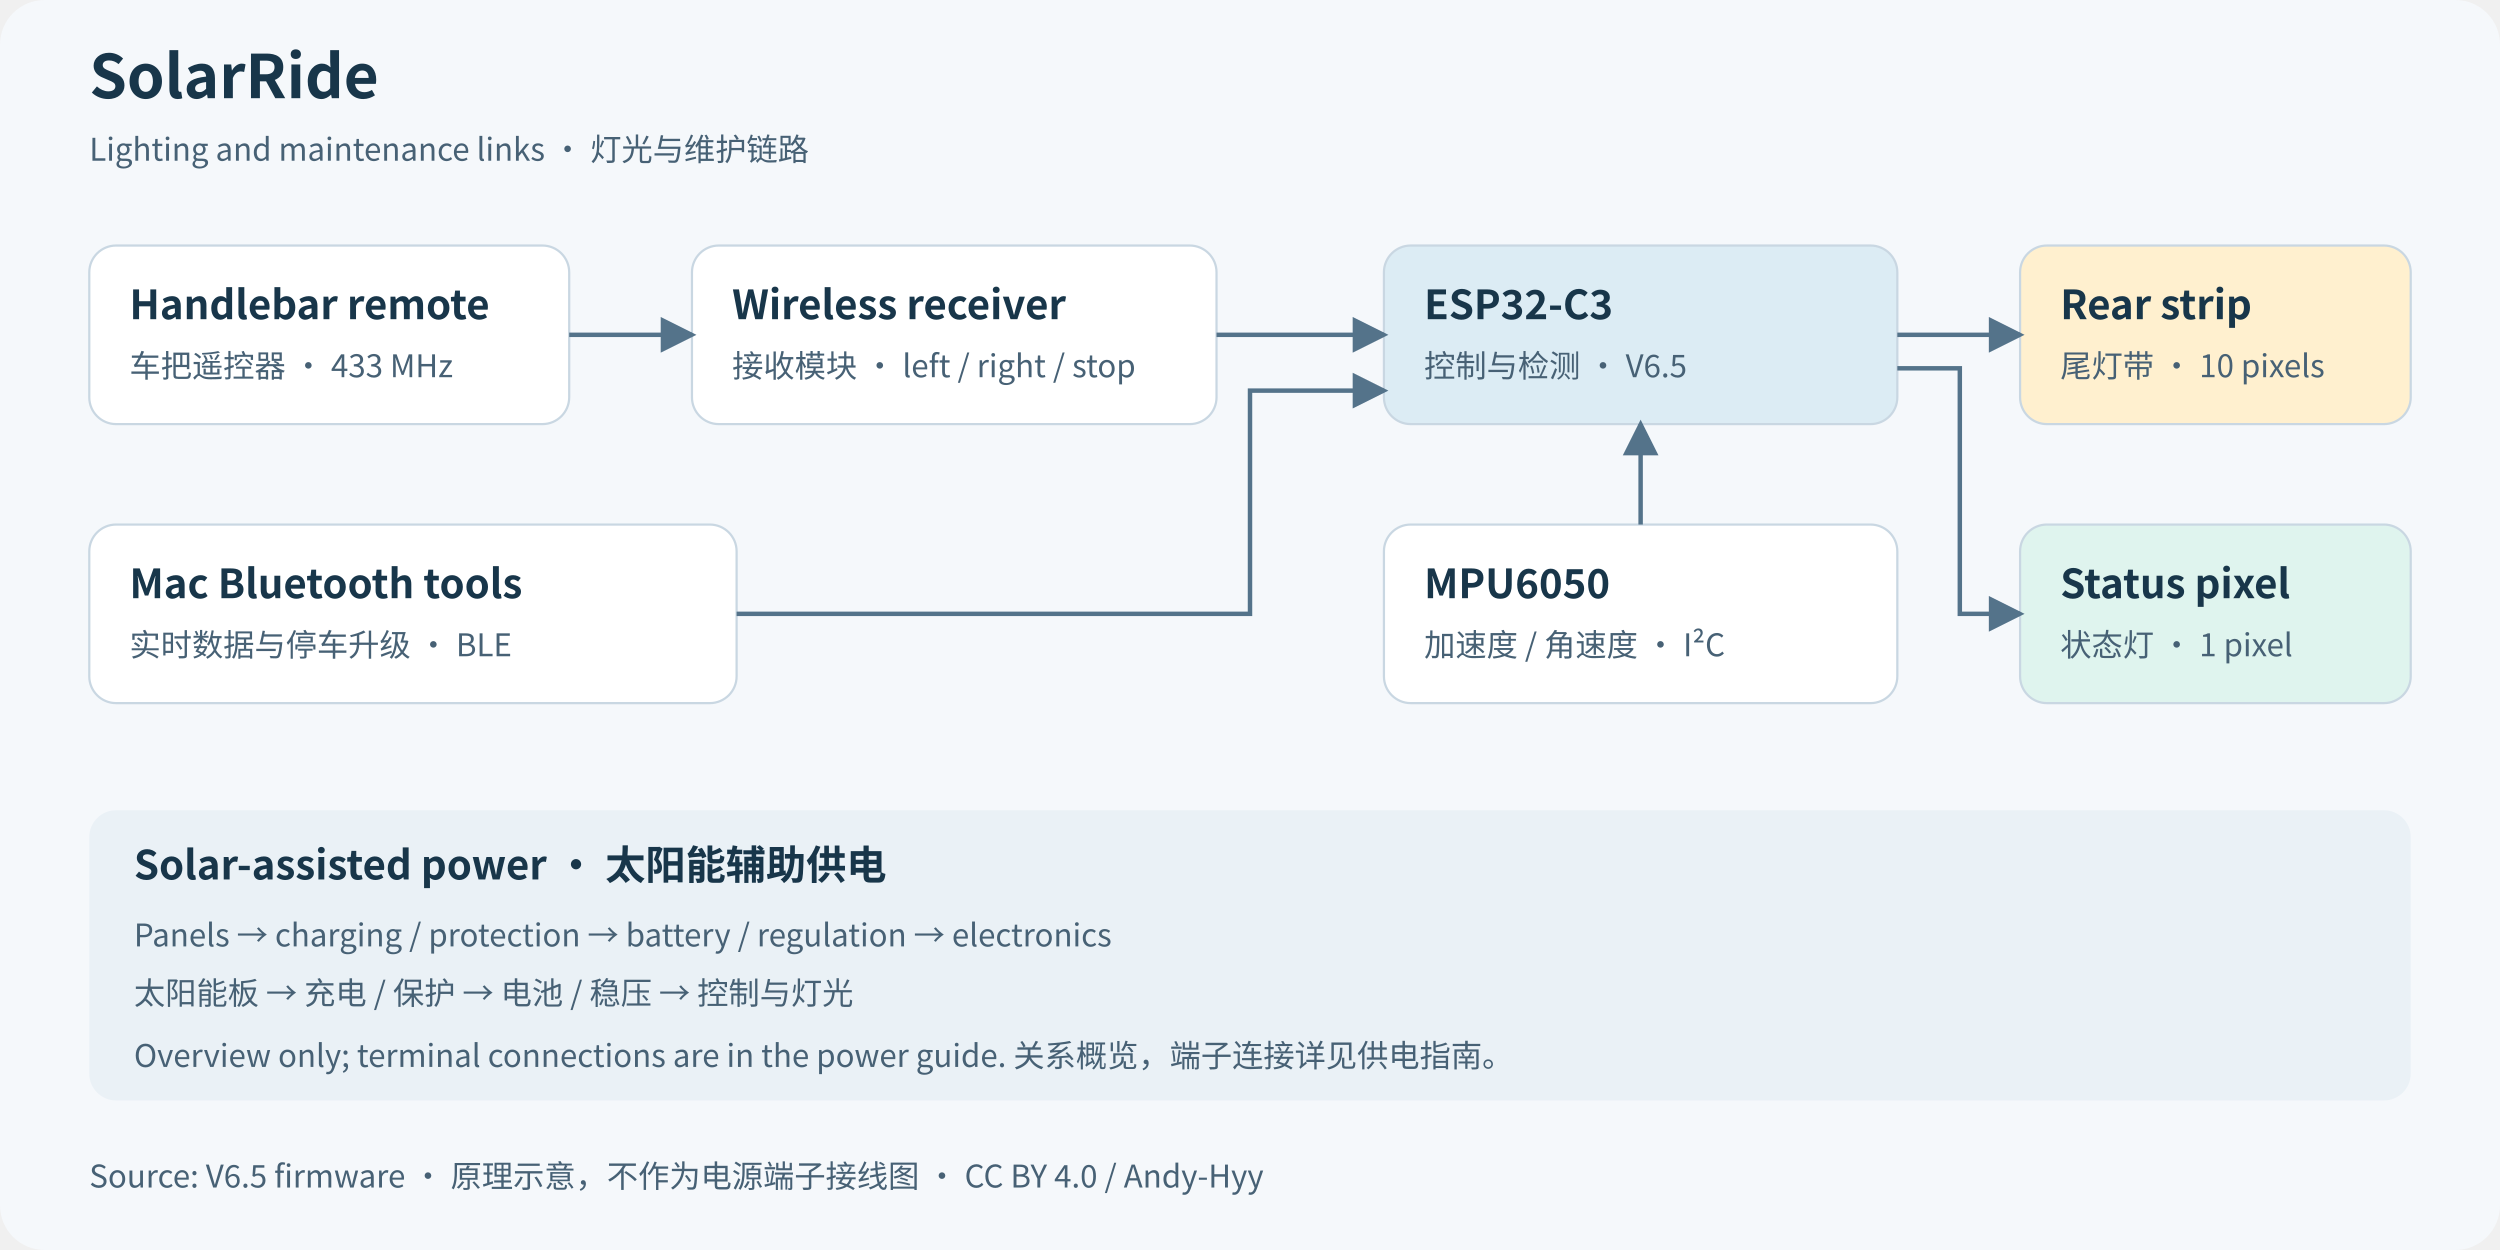
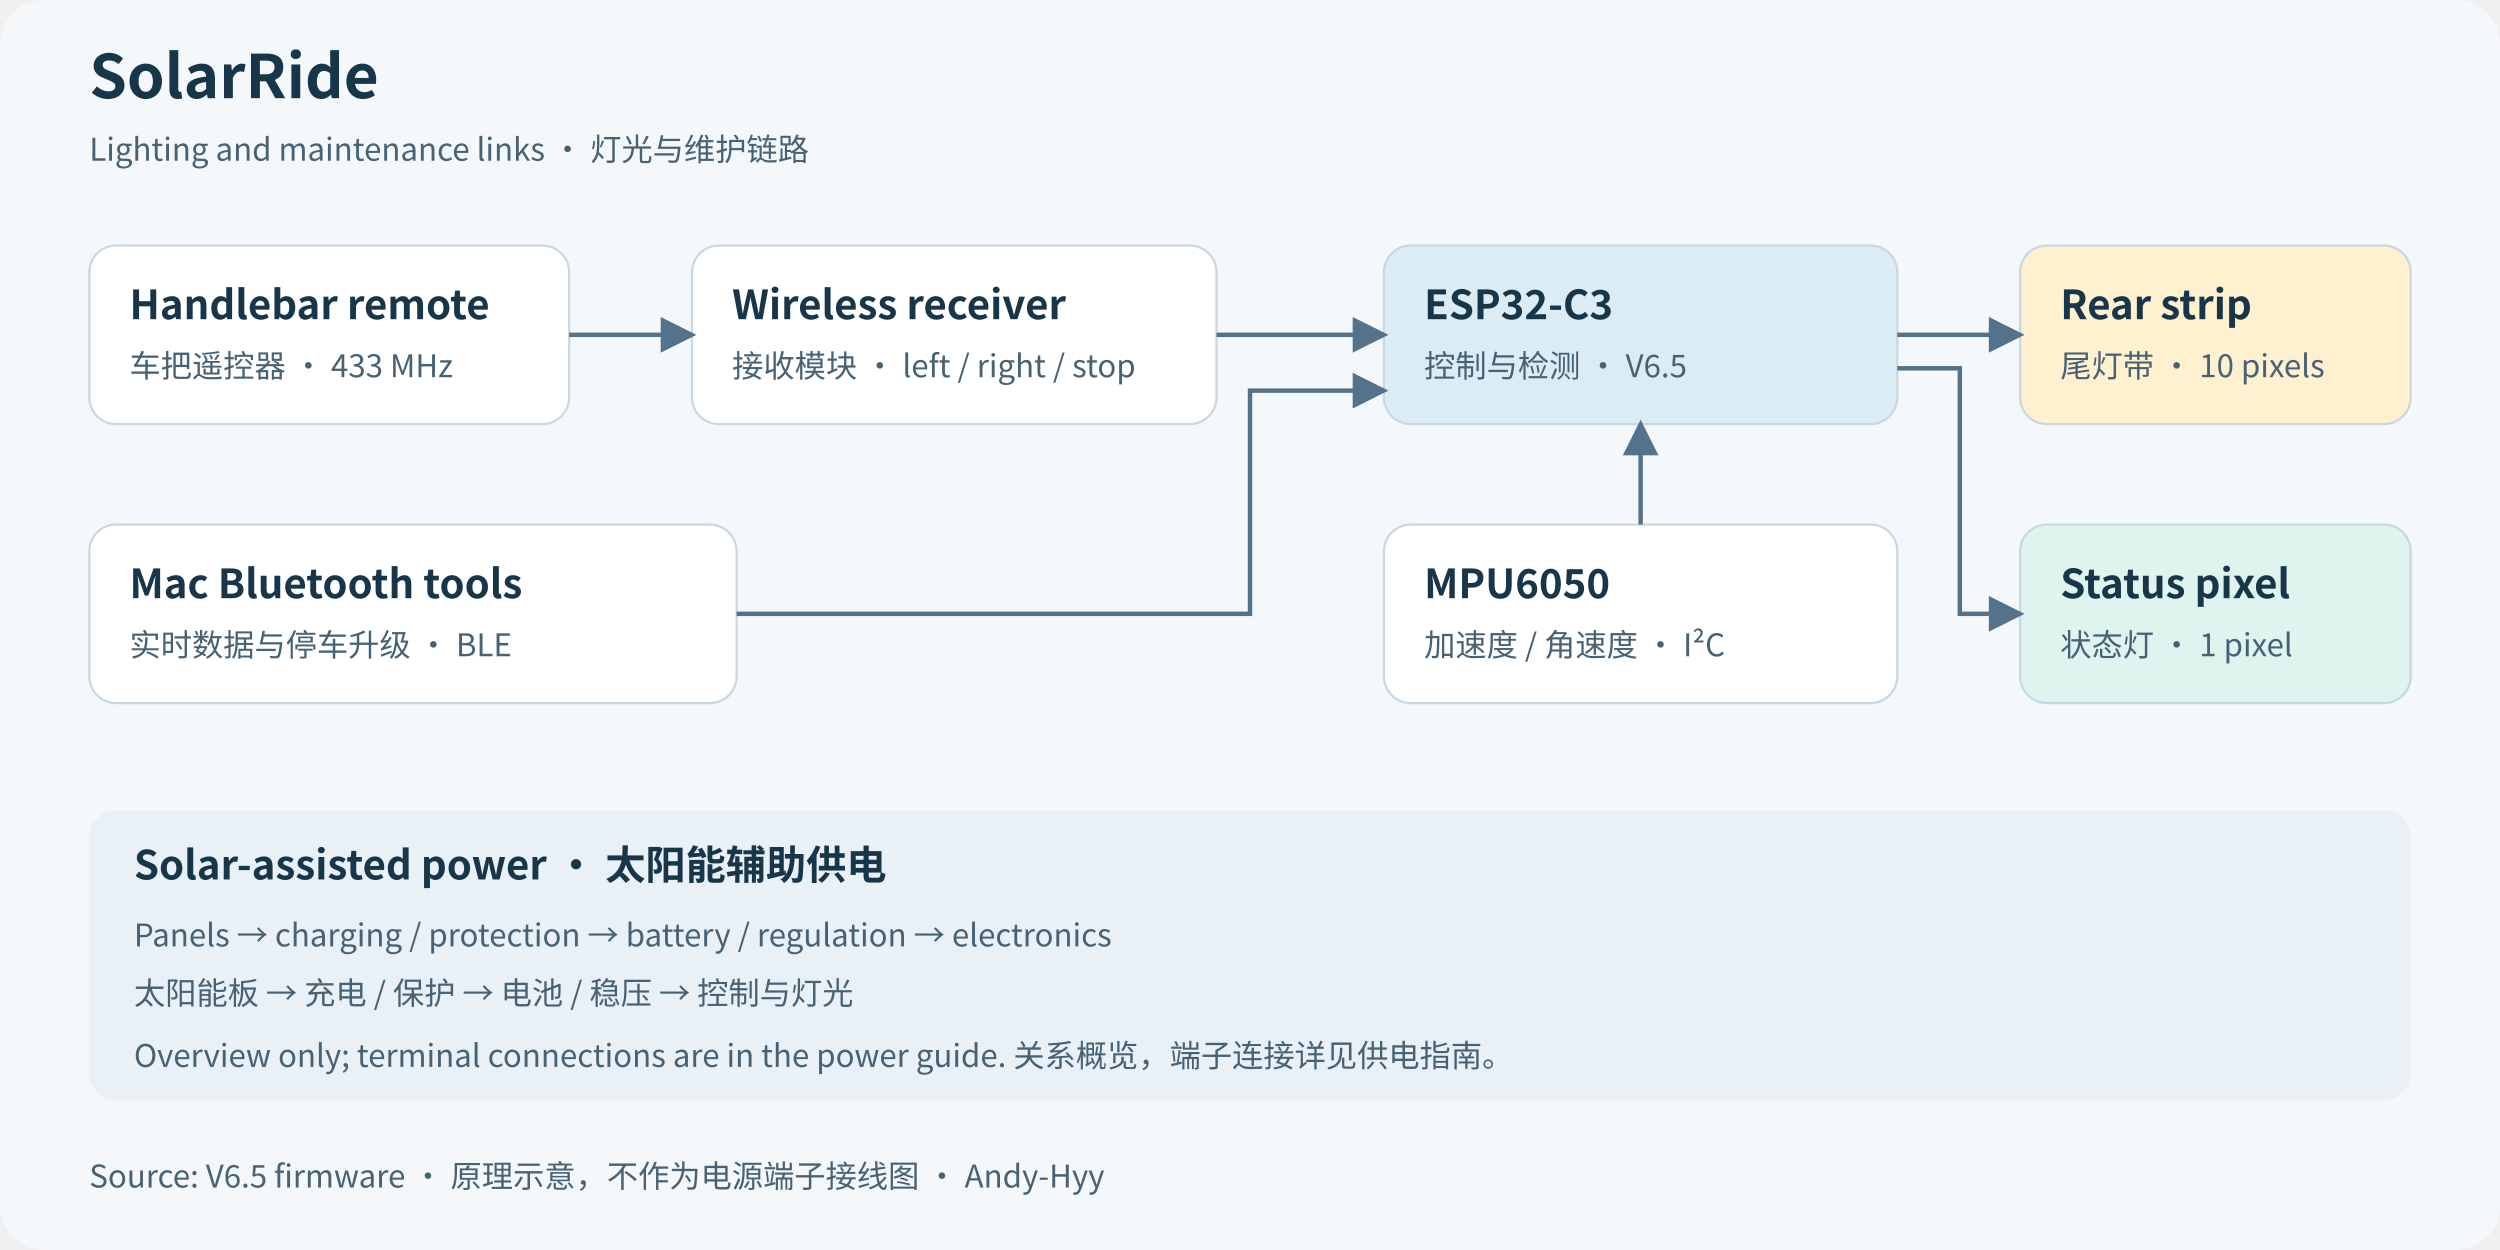
<svg xmlns="http://www.w3.org/2000/svg" width="1120" height="560" viewBox="0 0 1120 560">
  <defs>
    <marker id="a" markerWidth="8" markerHeight="8" refX="7" refY="4" orient="auto">
      <path d="M0,0 L8,4 L0,8" fill="#54738a" />
    </marker>
  </defs>
  <rect width="1120" height="560" rx="20" fill="#f5f8fb" />
  <style>text{font-family:'Noto Sans CJK SC','PingFang SC','Microsoft YaHei',sans-serif;fill:#18364a}.t{font-size:18px;font-weight:600}.s{font-size:14px;fill:#476175}.wire{fill:none;stroke:#54738a;stroke-width:2;marker-end:url(#a)}</style>
  <text x="40" y="44" font-size="27" font-weight="700">SolarRide</text>
  <text x="40" y="72" class="s">Lighting and maintenance links · 灯光与维护链路</text>
  <rect x="40" y="110" width="215" height="80" rx="12" fill="#ffffff" stroke="#c9d7e2" />
  <text x="58" y="143" class="t">Handlebar remote</text>
  <text x="58" y="169" class="s">车把遥控器 · 433 MHz</text>
  <rect x="310" y="110" width="235" height="80" rx="12" fill="#ffffff" stroke="#c9d7e2" />
  <text x="328" y="143" class="t">Wireless receiver</text>
  <text x="328" y="169" class="s">接收模块 · left / right / stop</text>
  <rect x="620" y="110" width="230" height="80" rx="12" fill="#dcecf4" stroke="#c9d7e2" />
  <text x="638" y="143" class="t">ESP32-C3</text>
  <text x="638" y="169" class="s">控制与检测 · V6.5</text>
  <rect x="620" y="235" width="230" height="80" rx="12" fill="#ffffff" stroke="#c9d7e2" />
  <text x="638" y="268" class="t">MPU6050</text>
  <text x="638" y="294" class="s">加速度 / 角速度 · I²C</text>
  <rect x="905" y="110" width="175" height="80" rx="12" fill="#fff0cf" stroke="#c9d7e2" />
  <text x="923" y="143" class="t">Rear strip</text>
  <text x="923" y="169" class="s">尾灯带 · 10 pixels</text>
  <rect x="905" y="235" width="175" height="80" rx="12" fill="#dff4ee" stroke="#c9d7e2" />
  <text x="923" y="268" class="t">Status pixel</text>
  <text x="923" y="294" class="s">状态灯 · 1 pixel</text>
  <rect x="40" y="235" width="290" height="80" rx="12" fill="#ffffff" stroke="#c9d7e2" />
  <text x="58" y="268" class="t">Mac Bluetooth tools</text>
  <text x="58" y="294" class="s">实时数据与停车升级 · BLE</text>
  <path d="M255,150 H310" class="wire" />
  <path d="M545,150 H620" class="wire" />
  <path d="M850,150 H905" class="wire" />
  <path d="M735,235 V190" class="wire" />
  <path d="M850,165 H878 V275 H905" class="wire" />
  <path d="M330,275 H560 V175 H620" class="wire" />
  <rect x="40" y="363" width="1040" height="130" rx="12" fill="#eaf1f6" />
  <text x="60" y="394" class="t">Solar-assisted power · 太阳能辅助供电</text>
  <text x="60" y="424" class="s">Panels → charging / protection → battery / regulation → electronics</text>
  <text x="60" y="450" class="s">太阳能板 → 充电 / 保护 → 电池 / 稳压 → 控制与灯光</text>
  <text x="60" y="478" class="s">Overview only; terminal connections are in the power guide. 关系概览，端子连接详见供电指南。</text>
-   <text x="40" y="532" class="s">Source: V6.5 firmware · 原理示意，不作为电源端子接线图 · CC BY 4.0 / Andy-Hyy</text>
+   <text x="40" y="532" class="s">Source: V6.5 firmware · 原理示意，不作为电源端子接线图 · Andy-Hyy</text>
</svg>
